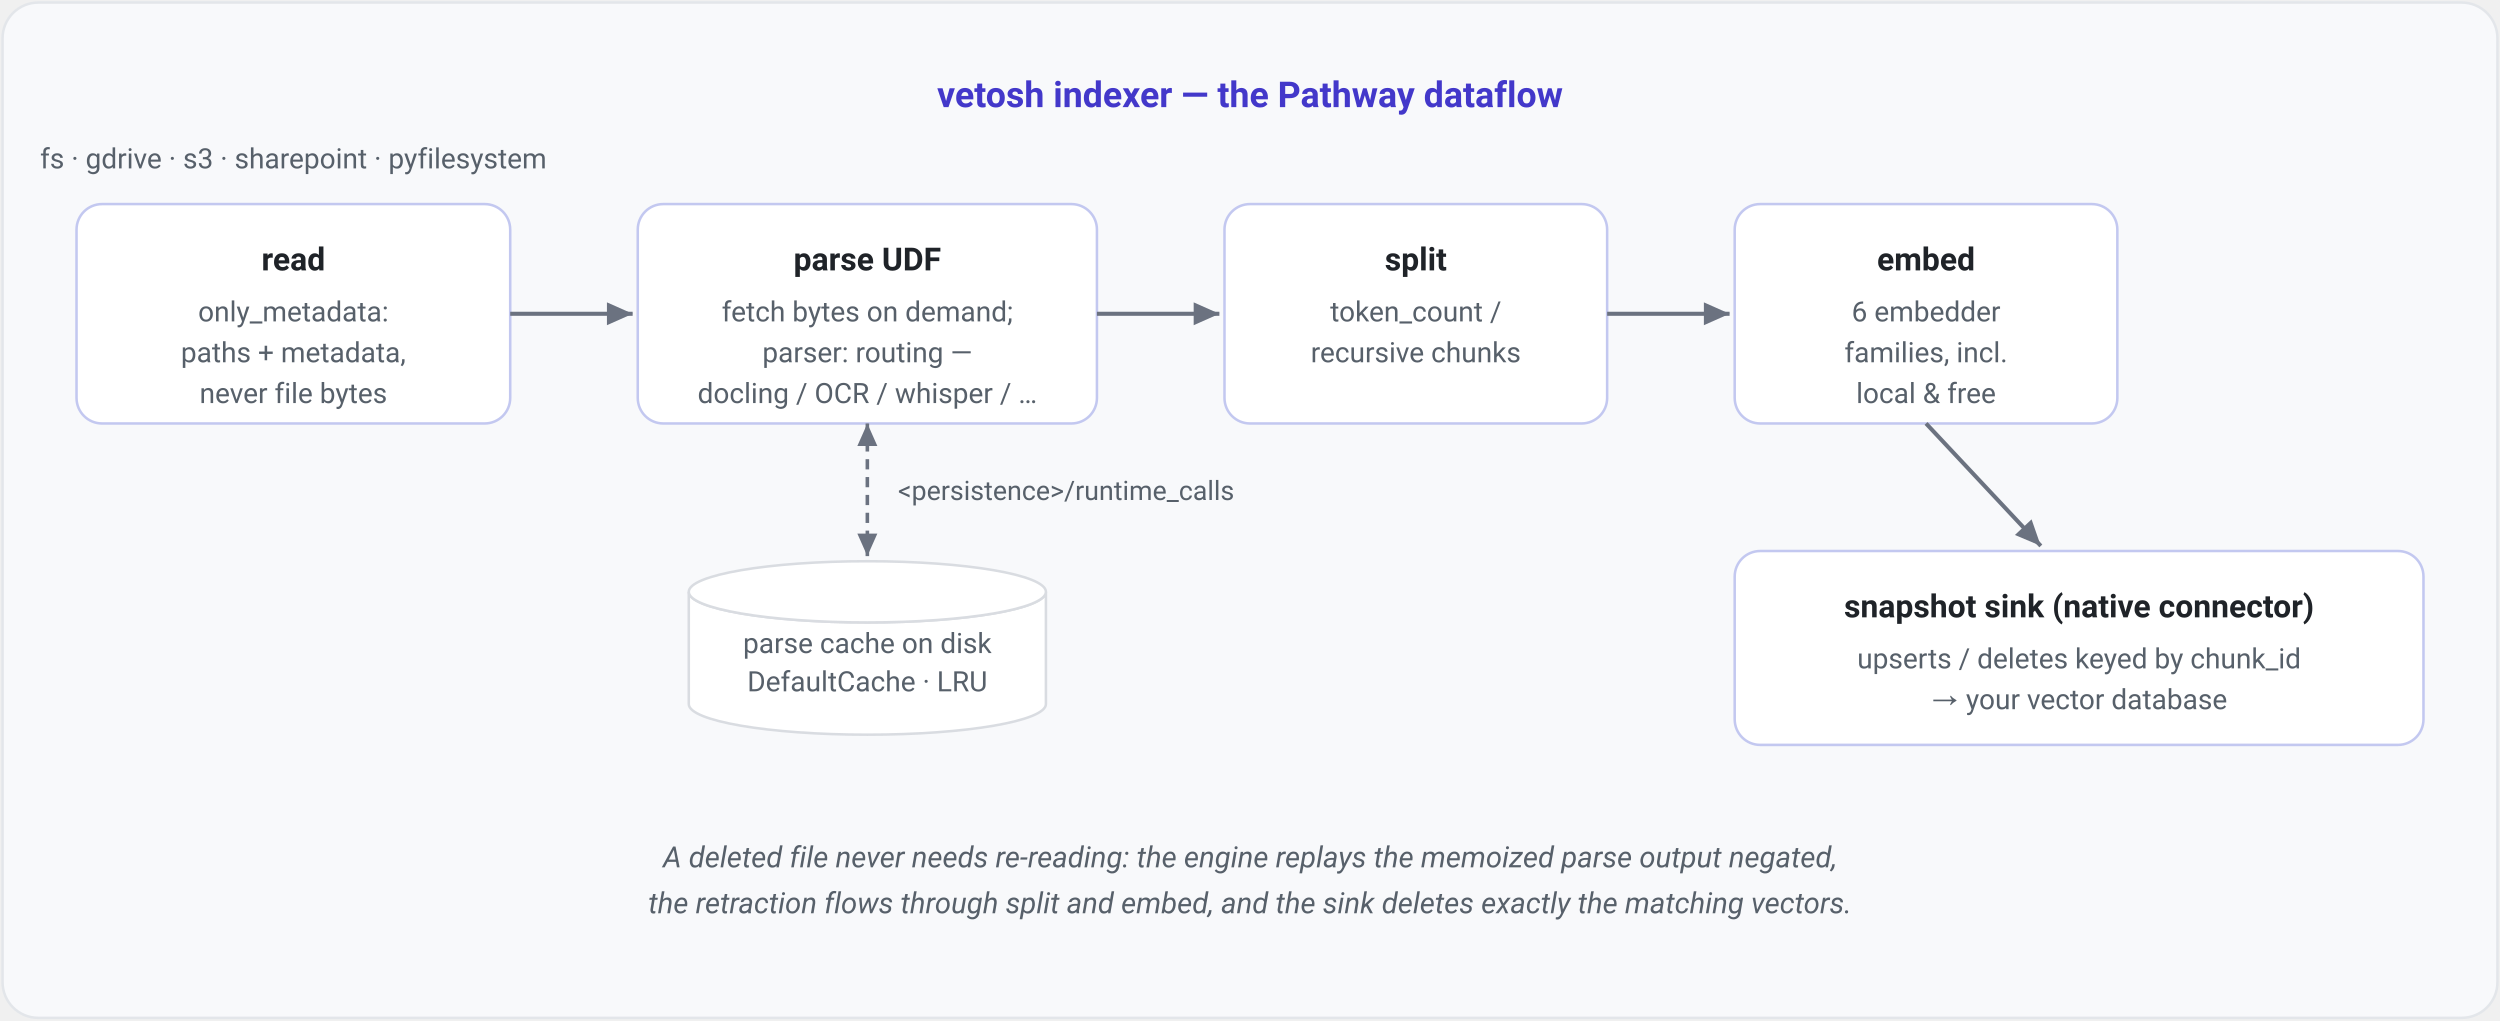
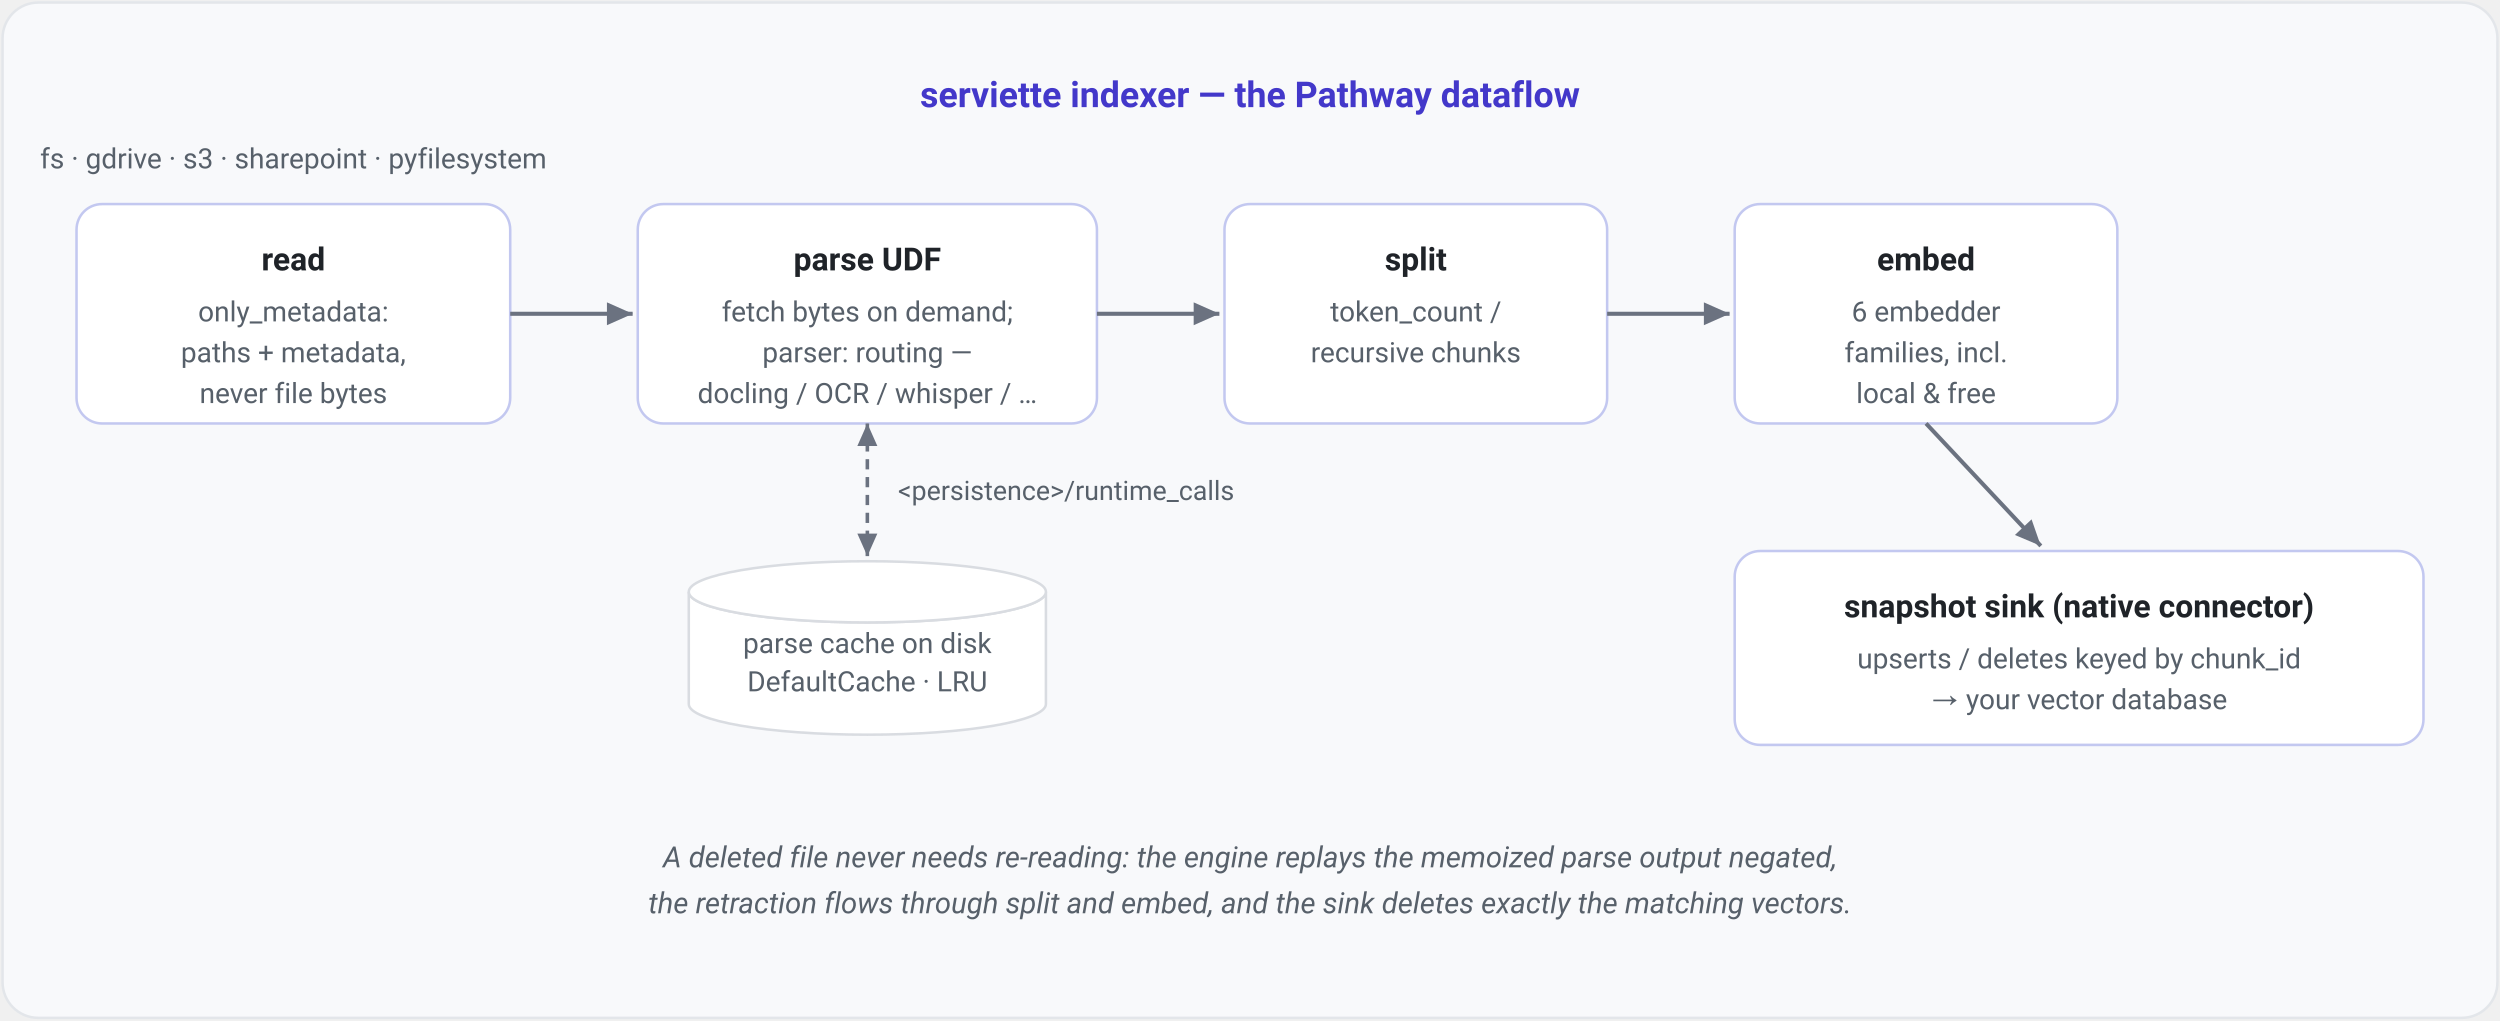
<svg xmlns="http://www.w3.org/2000/svg" viewBox="0 0 980 400" font-family="-apple-system, 'Segoe UI', Roboto, Helvetica, Arial, sans-serif">
  <defs>
    <marker id="arr" viewBox="0 0 10 10" refX="9" refY="5" markerWidth="7" markerHeight="7" orient="auto-start-reverse">
      <path d="M 0 1 L 9 5 L 0 9 z" fill="#6b7280" />
    </marker>
  </defs>
  <rect x="1" y="1" width="978" height="398" rx="14" fill="#f8f9fb" stroke="#e3e6ea" />
-   <text x="490" y="42" text-anchor="middle" font-size="14" font-weight="650" fill="#4338ca">vetosh indexer — the Pathway dataflow</text>
+   <text x="490" y="42" text-anchor="middle" font-size="14" font-weight="650" fill="#4338ca">serviette indexer — the Pathway dataflow</text>
  <g font-size="12.5" text-anchor="middle" fill="#1f2328">
    <rect x="30" y="80" width="170" height="86" rx="10" fill="#ffffff" stroke="#c3c8f0" />
    <text x="115" y="106" font-weight="650">read</text>
    <text x="115" y="126" font-size="11" fill="#57606a">only_metadata:</text>
    <text x="115" y="142" font-size="11" fill="#57606a">paths + metadata,</text>
    <text x="115" y="158" font-size="11" fill="#57606a">never file bytes</text>
    <rect x="250" y="80" width="180" height="86" rx="10" fill="#ffffff" stroke="#c3c8f0" />
    <text x="340" y="106" font-weight="650">parse UDF</text>
    <text x="340" y="126" font-size="11" fill="#57606a">fetch bytes on demand;</text>
    <text x="340" y="142" font-size="11" fill="#57606a">parser: routing —</text>
    <text x="340" y="158" font-size="11" fill="#57606a">docling / OCR / whisper / …</text>
    <rect x="480" y="80" width="150" height="86" rx="10" fill="#ffffff" stroke="#c3c8f0" />
    <text x="555" y="106" font-weight="650">split</text>
    <text x="555" y="126" font-size="11" fill="#57606a">token_count /</text>
    <text x="555" y="142" font-size="11" fill="#57606a">recursive chunks</text>
    <rect x="680" y="80" width="150" height="86" rx="10" fill="#ffffff" stroke="#c3c8f0" />
    <text x="755" y="106" font-weight="650">embed</text>
    <text x="755" y="126" font-size="11" fill="#57606a">6 embedder</text>
    <text x="755" y="142" font-size="11" fill="#57606a">families, incl.</text>
    <text x="755" y="158" font-size="11" fill="#57606a">local &amp; free</text>
  </g>
  <line x1="200" y1="123" x2="248" y2="123" stroke="#6b7280" stroke-width="1.6" marker-end="url(#arr)" />
  <line x1="430" y1="123" x2="478" y2="123" stroke="#6b7280" stroke-width="1.6" marker-end="url(#arr)" />
  <line x1="630" y1="123" x2="678" y2="123" stroke="#6b7280" stroke-width="1.6" marker-end="url(#arr)" />
  <text x="115" y="66" text-anchor="middle" font-size="11" fill="#57606a">fs · gdrive · s3 · sharepoint · pyfilesystem</text>
  <g text-anchor="middle">
    <path d="M 270 232 a 70 12 0 0 0 140 0 v 44 a 70 12 0 0 1 -140 0 z" fill="#ffffff" stroke="#d9dce1" />
    <ellipse cx="340" cy="232" rx="70" ry="12" fill="#ffffff" stroke="#d9dce1" />
    <text x="340" y="256" font-size="11" fill="#57606a">parse cache on disk</text>
    <text x="340" y="271" font-size="11" fill="#57606a">DefaultCache · LRU</text>
  </g>
  <line x1="340" y1="166" x2="340" y2="218" stroke="#6b7280" stroke-width="1.4" stroke-dasharray="4 3" marker-end="url(#arr)" marker-start="url(#arr)" />
  <text x="352" y="196" font-size="10.5" fill="#57606a">&lt;persistence&gt;/runtime_calls</text>
  <rect x="680" y="216" width="270" height="76" rx="10" fill="#ffffff" stroke="#c3c8f0" />
  <text x="815" y="242" text-anchor="middle" font-size="12.5" font-weight="650" fill="#1f2328">snapshot sink (native connector)</text>
  <text x="815" y="262" text-anchor="middle" font-size="11" fill="#57606a">upserts / deletes keyed by chunk_id</text>
  <text x="815" y="278" text-anchor="middle" font-size="11" fill="#57606a">→ your vector database</text>
  <line x1="755" y1="166" x2="800" y2="214" stroke="#6b7280" stroke-width="1.6" marker-end="url(#arr)" />
  <text x="490" y="340" text-anchor="middle" font-size="11.5" fill="#57606a" font-style="italic">A deleted file never needs re-reading: the engine replays the memoized parse output negated,</text>
  <text x="490" y="358" text-anchor="middle" font-size="11.5" fill="#57606a" font-style="italic">the retraction flows through split and embed, and the sink deletes exactly the matching vectors.</text>
</svg>
